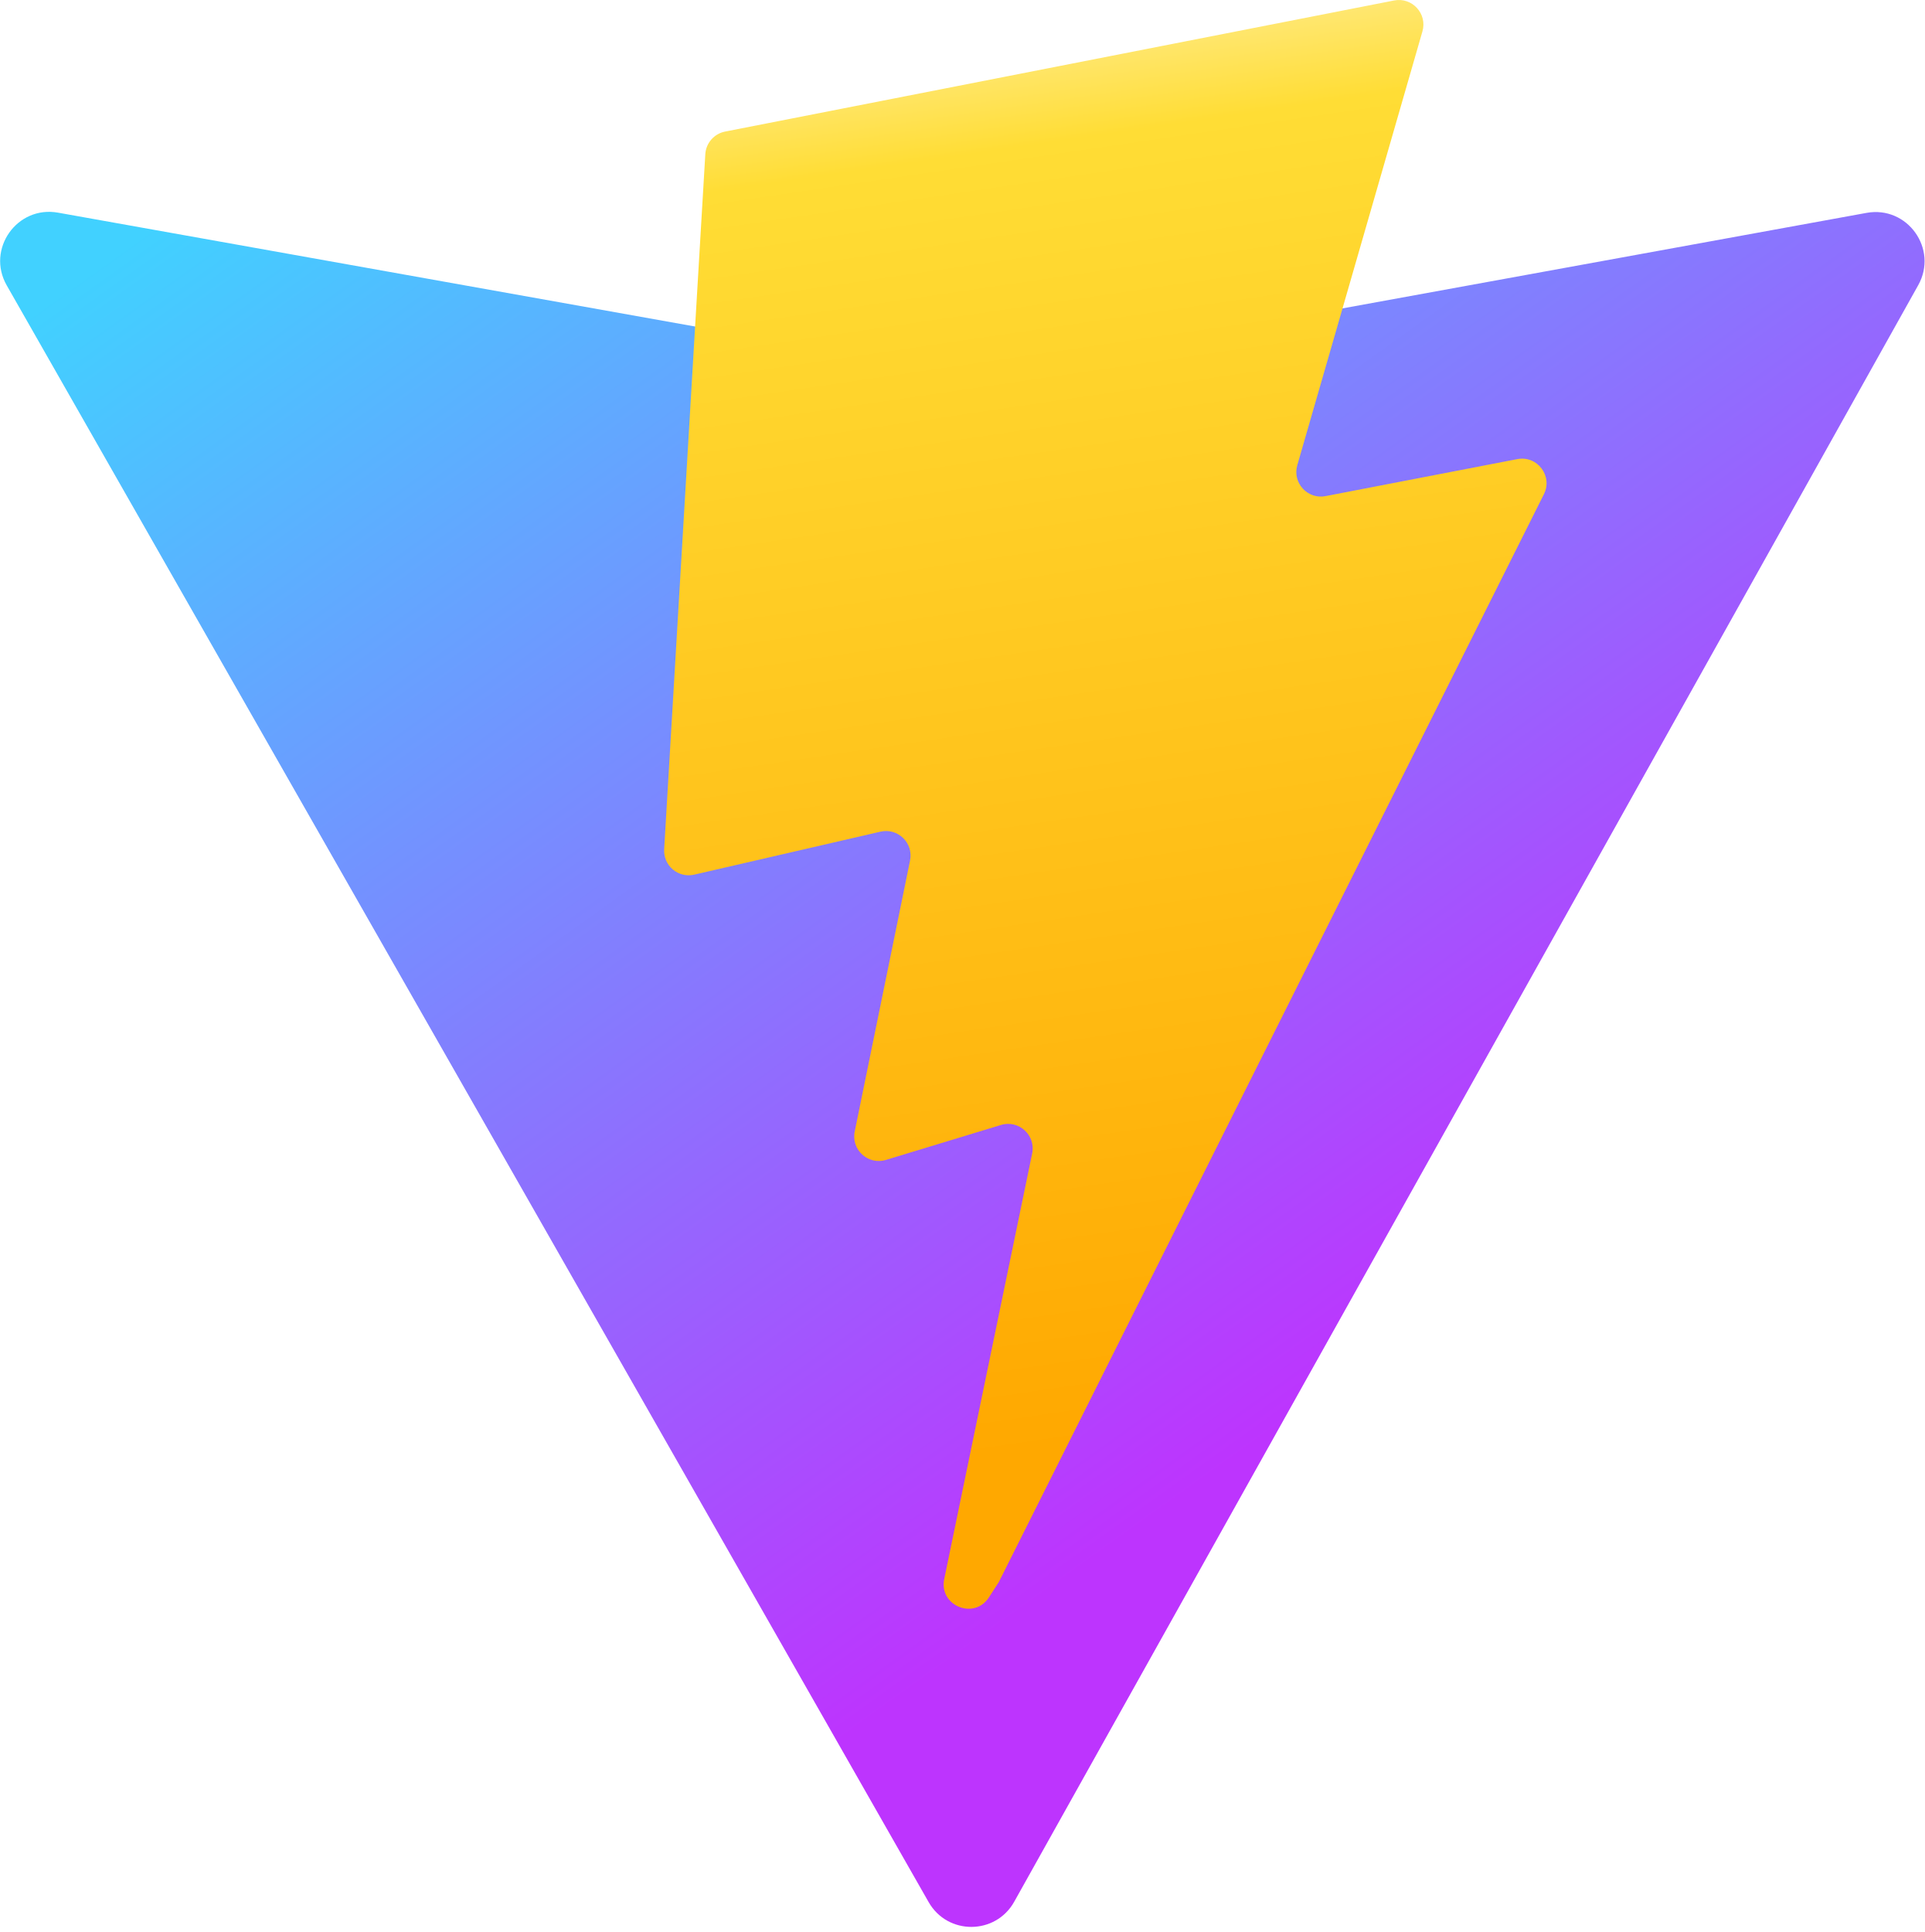
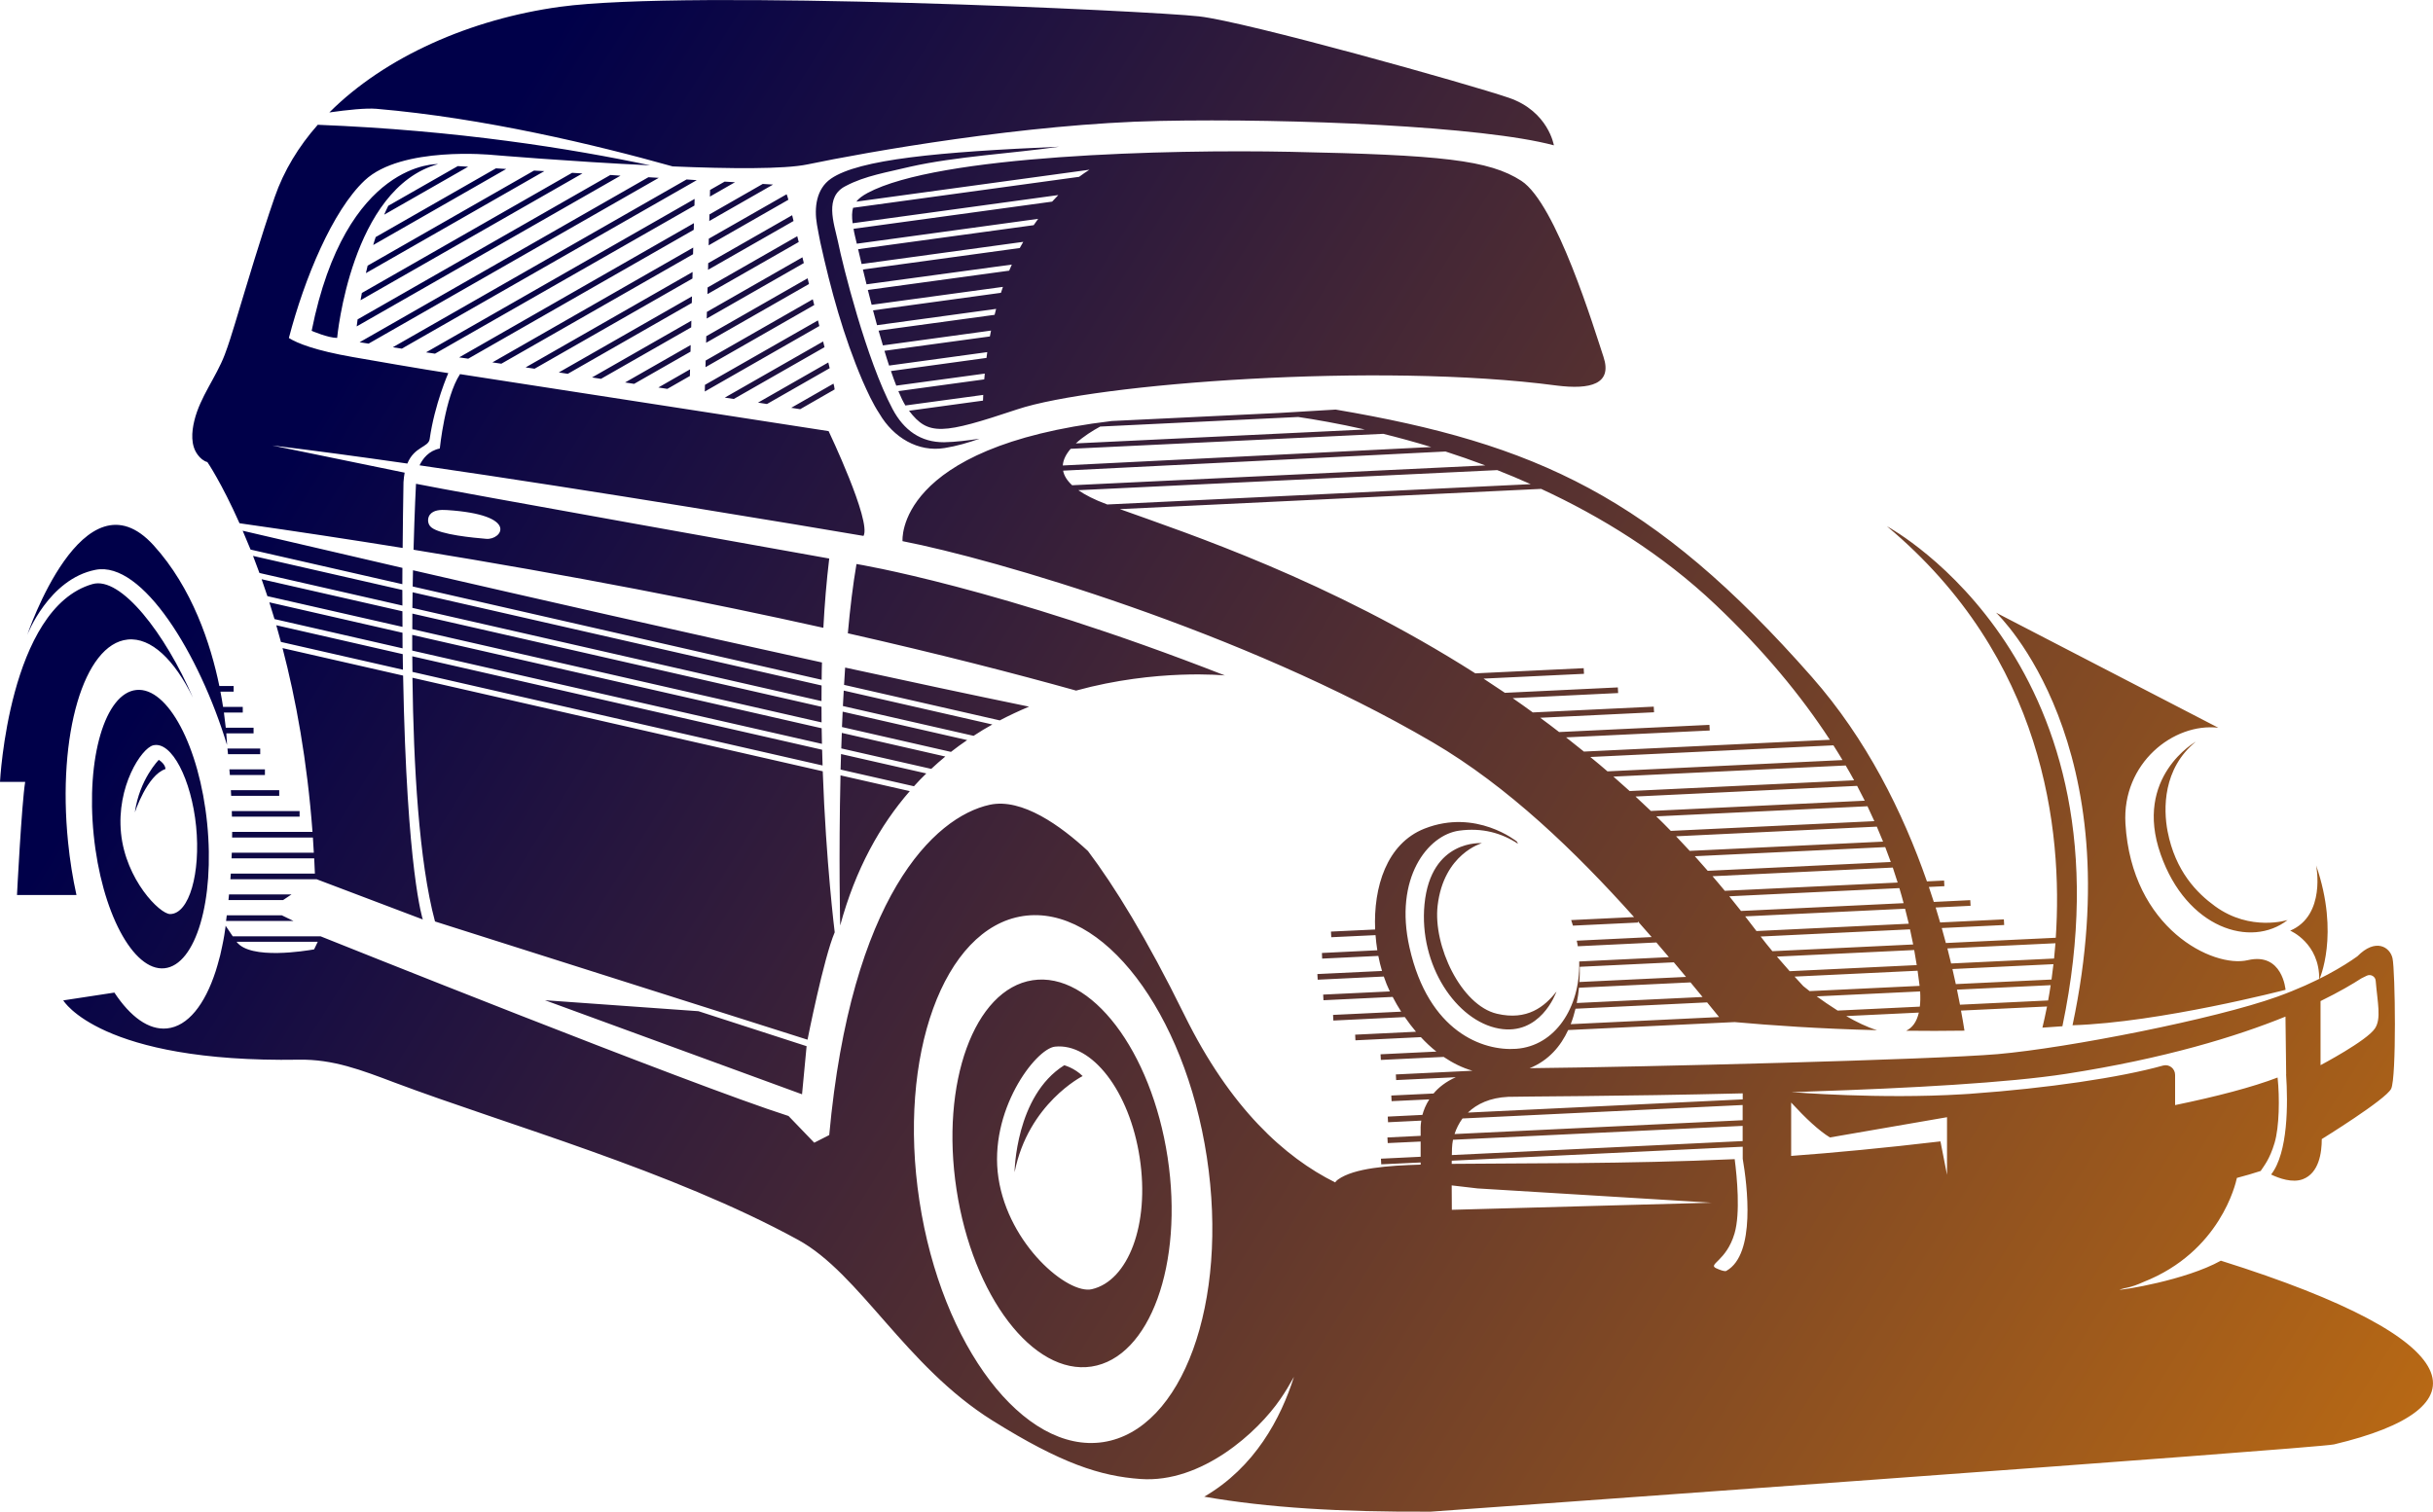
- <svg xmlns="http://www.w3.org/2000/svg" aria-hidden="true" role="img" class="iconify iconify--logos" width="31.88" height="32" preserveAspectRatio="xMidYMid meet" viewBox="0 0 256 257">
-   <defs>
-     <linearGradient id="IconifyId1813088fe1fbc01fb466" x1="-.828%" x2="57.636%" y1="7.652%" y2="78.411%">
-       <stop offset="0%" stop-color="#41D1FF" />
-       <stop offset="100%" stop-color="#BD34FE" />
+ <svg xmlns="http://www.w3.org/2000/svg" version="1.1" id="Layer_1" x="0px" y="0px" viewBox="0 0 315 195.77" style="enable-background:new 0 0 315 195.77;" xml:space="preserve">
+   <style type="text/css">.st0{fill:url(#SVGID_1_);}</style>
+   <g id="color_index_g">
+     <linearGradient id="SVGID_1_" gradientUnits="userSpaceOnUse" x1="435.618" y1="-729.335" x2="-176.163" y2="-348.366" gradientTransform="matrix(1 0 0 -1 0 -450.11)">
+       <stop offset="0.052" style="stop-color:#FF9100" />
+       <stop offset="0.63" style="stop-color:#000049" />
    </linearGradient>
-     <linearGradient id="IconifyId1813088fe1fbc01fb467" x1="43.376%" x2="50.316%" y1="2.242%" y2="89.03%">
-       <stop offset="0%" stop-color="#FFEA83" />
-       <stop offset="8.333%" stop-color="#FFDD35" />
-       <stop offset="100%" stop-color="#FFA800" />
-     </linearGradient>
-   </defs>
-   <path fill="url(#IconifyId1813088fe1fbc01fb466)" d="M255.153 37.938L134.897 252.976c-2.483 4.44-8.862 4.466-11.382.048L.875 37.958c-2.746-4.814 1.371-10.646 6.827-9.67l120.385 21.517a6.537 6.537 0 0 0 2.322-.004l117.867-21.483c5.438-.991 9.574 4.796 6.877 9.62Z" />
-   <path fill="url(#IconifyId1813088fe1fbc01fb467)" d="M185.432.063L96.44 17.501a3.268 3.268 0 0 0-2.634 3.014l-5.474 92.456a3.268 3.268 0 0 0 3.997 3.378l24.777-5.718c2.318-.535 4.413 1.507 3.936 3.838l-7.361 36.047c-.495 2.426 1.782 4.5 4.151 3.78l15.304-4.649c2.372-.72 4.652 1.36 4.15 3.788l-11.698 56.621c-.732 3.542 3.979 5.473 5.943 2.437l1.313-2.028l72.516-144.72c1.215-2.423-.88-5.186-3.54-4.672l-25.505 4.922c-2.396.462-4.435-1.77-3.759-4.114l16.646-57.705c.677-2.35-1.37-4.583-3.769-4.113Z" />
+     <path class="st0" d="M108.82,100.41l8.97,2.04c-3.84,4.41-7.03,10.09-9.01,17.4  C108.78,119.85,108.57,111.07,108.82,100.41z M9.9,115.9  c-0.48-2.17-0.85-4.47-1.09-6.87c-1.4-13.9,2.05-25.63,7.72-26.21  c3.02-0.31,6.06,2.62,8.45,7.53c-3.58-8.28-9.33-15.77-13.01-14.71  C1.13,78.74-0,101.25-0,101.25h3.26c-0.46,2.84-1.06,14.65-1.06,14.65  H9.9z M26.82,106.62c-1-9.95-5.11-17.68-9.16-17.27  c-4.06,0.41-6.53,8.81-5.53,18.76s5.1,17.69,9.16,17.28  C25.35,124.97,27.82,116.57,26.82,106.62z M22.03,118.37  c-1.34,0.01-5.75-4.44-6.36-10.47c-0.61-6.04,2.64-11,4.16-11.38  c2.4-0.59,4.95,4.44,5.56,10.48  C25.99,113.03,24.51,118.35,22.03,118.37z M21.42,99.59  c-2.38,0.79-3.96,5.61-3.96,5.61c0.6-4.29,3.1-6.8,3.1-6.8  C21.47,99,21.42,99.59,21.42,99.59z M3.52,82.24  c0,0,7.26-21.65,16.37-11.62c5.01,5.52,7.39,12.79,8.51,18.22h1.85  v0.73h-1.71c0.13,0.69,0.25,1.35,0.34,1.97h2.55v0.73h-2.44  c0.1,0.74,0.18,1.4,0.24,1.97h3.6v0.73h-3.53  c0.08,0.95,0.09,1.5,0.09,1.5c-3.56-11.72-10.95-23.87-17.02-22.68  S3.52,82.24,3.52,82.24z M29.58,116.56h7.07l1.09-0.73h-8.09  C29.63,116.07,29.61,116.32,29.58,116.56z M29.52,97.67h4.17V96.94h-4.24  C29.47,97.18,29.49,97.42,29.52,97.67z M34.3,99.63h-4.6  c0.02,0.24,0.04,0.49,0.06,0.73h4.54V99.63z M36.15,103.06v-0.73  h-6.26c0.01,0.25,0.03,0.49,0.04,0.73H36.15z M38.79,105.76v-0.73h-8.78  c0.01,0.24,0.02,0.49,0.02,0.73H38.79z M108.83,99.66l9.5,2.16  c0.52-0.58,1.05-1.13,1.6-1.66l-11.04-2.51  C108.87,98.33,108.86,99,108.83,99.66z M108.99,94.91l13.4,3.06  c-0.61,0.5-1.22,1.04-1.82,1.6l-11.65-2.65  C108.94,96.25,108.97,95.58,108.99,94.91z M109.1,92.16l16.12,3.68  c-0.71,0.48-1.41,0.99-2.1,1.53l-14.11-3.22  C109.05,93.49,109.08,92.83,109.1,92.16z M109.24,89.43l19.24,4.39  c-0.82,0.45-1.63,0.94-2.43,1.47l-16.92-3.86  C109.17,90.76,109.21,90.1,109.24,89.43z M133.23,91.51  c-1.26,0.53-2.53,1.12-3.79,1.78l-20.16-4.6  c0.04-0.75,0.09-1.5,0.14-2.24C117.74,88.26,125.83,89.99,133.23,91.51z   M158.59,87.47c0,0-8.86-0.9-19.27,1.96  c-7.85-2.19-17.67-4.73-29.55-7.42c0.29-3.24,0.66-6.29,1.12-8.97  C110.89,73.04,129.37,76.03,158.59,87.47z M53.47,73.85  c15.45,3.56,34.65,7.93,52.95,11.94c-0.02,0.75-0.04,1.49-0.04,2.24  L53.43,75.95C53.45,75.23,53.46,74.53,53.47,73.85z M53.42,76.7  l52.95,12.07c-0.01,0.67-0.01,1.35-0.01,2.02L53.39,78.72  C53.4,78.03,53.42,77.36,53.42,76.7z M53.39,79.46l52.97,12.07  c0,0.68,0.01,1.35,0.01,2.02L53.38,81.47  C53.38,80.79,53.38,80.12,53.39,79.46z M53.37,82.22l53.01,12.09  c0.01,0.68,0.02,1.35,0.04,2.02L53.37,84.25V82.22z M53.38,84.99  l53.06,12.1c0.01,0.69,0.04,1.37,0.06,2.04L53.4,87.01  C53.39,86.33,53.38,85.66,53.38,84.99z M56.32,119.33  c-2.09-7.79-2.78-20.28-2.92-31.56l53.12,12.11  c0.42,11.8,1.55,20.85,1.55,20.85c-1.43,3.34-3.52,13.91-3.52,13.91  L56.32,119.33z M107.36,72.33c0,0-49.28-8.8-53.5-9.68  c0,0-0.18,3.35-0.32,8.54c20.75,3.37,38.39,6.84,53.06,10.11  C106.76,78.27,107.01,75.25,107.36,72.33z M62.95,69.78  c-1.6-0.14-5.92-0.52-7.1-1.48c-0.53-0.42-0.53-1.21-0.2-1.64  c0.48-0.63,1.4-0.66,2.19-0.61C67.38,66.66,64.95,69.96,62.95,69.78z   M52.09,75.65l-19.65-4.48c-0.35-0.86-0.69-1.67-1.02-2.44  c5.24,1.23,12.38,2.89,20.68,4.81  C52.09,74.25,52.09,74.95,52.09,75.65z M33.59,74.2  c-0.28-0.77-0.56-1.51-0.83-2.21l19.33,4.41c0,0.68,0,1.36,0.01,2.02  L33.59,74.2z M52.1,79.16c0,0.69,0,1.36,0.01,2.02l-17.49-3.98  c-0.25-0.75-0.5-1.48-0.75-2.19L52.1,79.16z M52.11,81.94  c0.01,0.69,0.01,1.36,0.01,2.02l-16.58-3.79  c-0.23-0.75-0.45-1.47-0.67-2.17L52.11,81.94z M52.17,86.73l-15.8-3.6  c-0.2-0.74-0.39-1.45-0.6-2.16l16.37,3.74  C52.15,85.4,52.16,86.07,52.17,86.73z M40.99,113.86H29.83  c0.02-0.24,0.03-0.48,0.05-0.73h10.89  c-0.03-0.66-0.06-1.32-0.09-1.97H29.98  C29.99,110.92,30,110.68,30.01,110.43h10.62  c-0.04-0.66-0.08-1.32-0.12-1.97H30.05c0-0.24,0.01-0.48,0.01-0.73  h10.4c-0.69-9.23-2.15-17.18-3.88-23.8l15.61,3.56  c0.47,25.46,2.55,31.58,2.55,31.58L40.99,113.86z M137.79,137.95  c0,0,1.32,0.35,2.38,1.4c0,0-7.05,3.55-8.81,12.45  C131.35,151.81,131.46,141.91,137.79,137.95z M141.32,176.97  c-7.55,1.15-15.38-9.11-17.48-22.93  c-2.11-13.81,2.3-25.94,9.85-27.1c7.55-1.15,15.37,9.11,17.48,22.93  C153.27,163.69,148.87,175.81,141.32,176.97z M147.56,149.94  c-1.32-8.68-6.21-14.9-10.97-14.4c-2.52,0.27-8.64,8.34-7.32,17.02  c1.32,8.67,9.02,15.12,12.1,14.39  C146.05,165.86,148.88,158.61,147.56,149.94z M103.84,141.71l0.59-6.23  l-14-4.53l-19.87-1.42L103.84,141.71z M193.81,131.28  c-4.65-1.09-8.29-8.82-7.68-14.01c0.79-6.73,5.74-8.08,5.74-8.08  s-6.62-0.56-7.44,7.91c-0.76,7.92,4.16,15.12,9.64,16.1  c5.31,0.96,7.34-4.49,7.45-4.8  C199.99,130.36,197.73,132.2,193.81,131.28z M280.64,107.67  c1.01,5.19,3.82,8,6.15,9.69c4.58,3.33,9.39,1.78,9.39,1.78  c-4.75,3.7-13.08,1.07-16.44-8.5c-3.54-10.06,4.56-14.6,4.56-14.6  C280.01,99.53,280.08,104.77,280.64,107.67z M299.87,112.07  c3.1,8.98,0.4,14.8,0.4,14.8c0.07-4.75-3.76-6.35-3.76-6.35  C301.19,118.54,299.87,112.07,299.87,112.07z M258.43,79.34l28.77,14.9  c-5.81-0.66-12.47,4.61-12.02,12.41c0.8,13.6,11.36,18.75,15.85,17.69  c4.49-1.05,4.88,3.84,4.88,3.84s-16.28,4.24-27.58,4.59  C276.07,96.4,258.88,79.77,258.43,79.34z M55.16,45.63l34.77-19.87  l-0.02,0.86L56.32,45.8L55.16,45.63z M93.82,23.52l-1.89,1.08  l-0.02,0.86l3.25-1.86L93.82,23.52z M88.89,23.24L50.86,44.97l1.16,0.18  l37.96-21.69l0.23-0.13L88.89,23.24z M83.95,22.95L46.56,44.32  l1.16,0.18l37.57-21.47L83.95,22.95z M79.02,22.66L46.3,41.36  c-0.04,0.32-0.08,0.63-0.12,0.91l34.16-19.52L79.02,22.66z   M59.27,21.51l-9,5.14c-0.18,0.37-0.37,0.76-0.53,1.15l10.87-6.21  L59.27,21.51z M64.21,21.8l-15.57,8.9  c-0.12,0.34-0.22,0.69-0.32,1.03l17.22-9.85L64.21,21.8z   M69.14,22.09L47.6,34.4c-0.08,0.33-0.15,0.65-0.23,0.97  l23.11-13.21L69.14,22.09z M74.07,22.38L46.85,37.94  c-0.06,0.32-0.12,0.63-0.17,0.94l28.73-16.42L74.07,22.38z M106.75,44.96  l-0.18-0.74l-12.73,7.27L95,51.67L106.75,44.96z M107.42,47.68l-0.18-0.74  l-9.1,5.2l1.16,0.18L107.42,47.68z M108.06,50.43  c-0.01-0.13-0.03-0.26-0.06-0.39l-0.09-0.36l-5.47,3.13l1.16,0.18  L108.06,50.43z M77.81,49.06l11.68-6.67l0.02-0.86l-12.86,7.35  L77.81,49.06z M103.89,33.32l-12.37,7.07L91.5,41.25l12.57-7.18  L103.89,33.32z M73.51,48.41l16.06-9.18l0.02-0.85l-17.24,9.85  L73.51,48.41z M103.22,30.59l-11.61,6.64l-0.02,0.86l11.82-6.75  L103.22,30.59z M69.21,47.75l20.44-11.68l0.02-0.85L68.05,47.58  L69.21,47.75z M102.56,27.87l-10.87,6.21l-0.02,0.86l11.07-6.32  L102.56,27.87z M64.91,47.1l24.82-14.18L89.75,32.06l-26,14.87L64.91,47.1z   M102,25.62c-0.04-0.16-0.09-0.31-0.16-0.46l-10.07,5.75L91.75,31.77  l10.32-5.9L102,25.62z M60.62,46.45l29.2-16.69l0.02-0.86L59.45,46.28  L60.62,46.45z M98.75,23.82l-6.9,3.95l-0.02,0.85l8.26-4.72L98.75,23.82z   M82.1,49.71l7.3-4.17l0.02-0.86l-8.49,4.85L82.1,49.71z   M104.56,36.04l-13.12,7.5l-0.02,0.85l13.32-7.61L104.56,36.04z   M86.4,50.36l2.92-1.67l0.02-0.86l-4.1,2.35L86.4,50.36z   M105.23,38.76l-13.87,7.93l-0.02,0.86l14.08-8.05L105.23,38.76z   M105.9,41.49l-14.63,8.35l-0.02,0.86l14.83-8.48L105.9,41.49z   M207.6,46.2C206.41,42.63,201.5,26.38,196.97,23.42  c-4.16-2.7-10.36-3.36-29.9-3.76c-15.79-0.32-45.58,0.41-54.75,5.33  c-0.66,0.36-1.14,0.71-1.45,1.12l30.18-4.13  c-0.4,0.25-0.85,0.56-1.34,0.92l-29.26,4.01  c-0.16,0.53-0.17,1.18-0.06,2l26.63-3.65  c-0.26,0.27-0.53,0.55-0.8,0.85l-25.71,3.52  c0.04,0.26,0.09,0.54,0.16,0.83c0,0,0.09,0.4,0.26,1.1l23.48-3.22  c-0.19,0.26-0.39,0.53-0.58,0.82l-22.73,3.11  c0.12,0.55,0.28,1.19,0.45,1.92l20.93-2.87  c-0.15,0.26-0.3,0.53-0.45,0.8l-20.31,2.78  c0.15,0.61,0.3,1.24,0.47,1.92L131,34.26  c-0.12,0.26-0.23,0.52-0.34,0.79l-18.3,2.5  c0.15,0.62,0.32,1.26,0.49,1.92l17-2.32  c-0.09,0.26-0.18,0.51-0.26,0.77l-16.56,2.27  c0.17,0.64,0.34,1.27,0.52,1.92l15.42-2.11  c-0.07,0.26-0.14,0.51-0.2,0.77l-15.02,2.05  c0.18,0.64,0.37,1.28,0.56,1.91l14-1.92c-0.06,0.25-0.1,0.5-0.15,0.76  l-13.65,1.86c0.2,0.66,0.39,1.29,0.6,1.91l12.71-1.74  c-0.04,0.25-0.07,0.5-0.1,0.75l-12.37,1.7  c0.23,0.67,0.46,1.31,0.69,1.89l11.46-1.56c-0.02,0.25-0.04,0.5-0.07,0.75  l-11.12,1.52c0.31,0.75,0.62,1.38,0.91,1.86l10.08-1.37  c-0.01,0.24-0.02,0.49-0.03,0.74l-9.58,1.31  c2.5,3.27,4.31,3.06,14.02-0.18c10.04-3.35,46.86-6.14,69.85-3.08  C205.89,50.47,208.79,49.76,207.6,46.2z M195.37,12.67  c-5.1-1.75-33.97-9.85-40.13-10.55c-6.16-0.71-66-3.52-82.73-1.24  C60.94,2.47,49.88,7.33,42.64,14.56c2.4-0.34,4.74-0.58,6.09-0.47  c13.91,1.19,28.37,4.66,38.36,7.46c7.41,0.31,14.46,0.37,17.46-0.26  c7.56-1.58,28.34-5.28,45.59-5.63c17.25-0.35,41.89,0.7,51.04,3.16  C201.18,18.83,200.48,14.43,195.37,12.67z M40.35,42.84  c0,0,2.11,0.92,3.3,0.92c0,0,1.78-19.4,13.07-22.51  C56.72,21.25,44.77,20.72,40.35,42.84z M99.69,25.43  c0.07,0.03,0.12,0.04,0.15,0.05C99.81,25.48,99.76,25.45,99.69,25.43z   M26.85,59.84c0.01,0.01,1.83,2.68,4.16,7.92  c7.37,1.05,14.41,2.12,21.12,3.2c0.02-2.7,0.06-5.53,0.11-8.52  c0.03-0.45,0.08-0.86,0.15-1.23c-9.48-1.94-16.5-3.38-17.14-3.52  c5.23,0.63,11.21,1.44,17.49,2.34c0.91-2.22,2.73-2.08,2.89-3.17  c0.64-4.53,2.41-8.54,2.41-8.54s-3.3-0.49-12.35-2.08  c-4.87-0.85-7.19-1.78-8.29-2.47c2.02-7.73,5.66-16.5,9.82-20.41  c4.76-4.47,16.5-3.3,16.5-3.3s10.12,0.86,20.46,1.35  c-10.22-2.17-25-4.54-43.04-5.25C38.66,18.97,36.75,22.11,35.57,25.51  c-1.87,5.4-3.47,10.88-5.13,16.34c-0.42,1.37-0.84,2.76-1.35,4.1  c-1.13,2.95-3.17,5.42-3.93,8.53c-0.35,1.44-0.5,3.2,0.46,4.44  C25.91,59.32,26.36,59.71,26.85,59.84z M56.94,58.08  c-1.43,0.29-2.21,1.32-2.62,2.18c23.1,3.35,49.6,7.8,57.48,9.14  c1.05-1.89-4.52-13.57-4.52-13.57l-47.72-7.38  C57.61,51.42,56.94,58.08,56.94,58.08z M302.18,187.05  c-2.15,0.51-116.95,8.71-116.95,8.71c-11.66,0.06-21.05-0.5-29.32-1.94  c6.56-3.81,9.91-10.13,11.62-15.52c-0.55,0.99-1.13,1.97-1.77,2.89  c-2.89,4.23-10.16,10.91-18.1,10.34  c-5.17-0.37-10.23-1.98-19.18-7.58  c-11.27-7.05-17.15-19.02-25.17-23.4  c-16.29-8.92-37.81-14.94-52.2-20.35c-4.29-1.62-8-3.05-12.4-2.97  c-25.78,0.42-30.52-7.68-30.52-7.68l6.62-1.01  c2.07,3.13,4.44,4.88,6.81,4.64c2.7-0.27,4.9-3.07,6.31-7.43  c0.08-0.26,0.16-0.53,0.24-0.8c0.26-0.86,0.45-1.67,0.59-2.39  c0.24-1.11,0.37-1.99,0.42-2.41c0.01-0.06,0.01-0.11,0.02-0.15  s0.01-0.09,0.01-0.12l0.92,1.37h11.37c0,0,48.08,19.29,60.59,23.27  l3.33,3.46l1.94-0.99c2.82-30.8,13.55-41.18,20.77-42.77  c4.19-0.92,9.23,2.75,12.73,5.99c3.42,4.54,7.58,11.26,12.48,21.22  c5.95,12.1,13.02,18.46,19.52,21.69c0.11-0.15,0.23-0.27,0.37-0.37  c2.09-1.49,6.48-1.81,10.7-1.93v-0.28l-5.1,0.24l-0.04-0.73  l5.14-0.25v-1.97l-4.26,0.2l-0.04-0.73l4.3-0.21v-0.81  c0,0-0.03-0.46,0.08-1.16l-4.3,0.21l-0.04-0.73l4.49-0.22  c0.16-0.61,0.44-1.31,0.89-2.01l-4.88,0.23l-0.04-0.73l5.47-0.26  c0.66-0.79,1.59-1.53,2.88-2.11l-7.72,0.37l-0.04-0.73l9.92-0.48  c-1.33-0.38-2.57-1.01-3.73-1.79l-8.13,0.39l-0.04-0.73l7.23-0.35  c-0.71-0.56-1.38-1.19-2.01-1.87l-8.47,0.41l-0.04-0.73l7.88-0.38  c-0.51-0.61-1-1.24-1.45-1.9l-9.25,0.45l-0.04-0.73l8.82-0.42  c-0.4-0.62-0.76-1.26-1.1-1.91l-8.96,0.43l-0.04-0.73l8.63-0.41  c-0.29-0.6-0.55-1.25-0.78-1.93l-8.56,0.41l-0.04-0.73l8.37-0.4  c-0.19-0.63-0.35-1.28-0.48-1.95l-7.27,0.35l-0.03-0.73l7.17-0.35  c-0.1-0.64-0.18-1.3-0.23-1.96l-5.73,0.27l-0.04-0.73l5.72-0.27  c-0.24-5.48,1.49-11.12,6.38-13.06c6.69-2.64,11.97,1.67,11.97,1.67  l0.15,0.29c-2.12-1.4-4.66-2.11-7.63-1.7  c-4.07,0.56-8.45,6.16-6.42,15.14c2.46,10.91,9.49,13.43,13.82,13.11  c5.04-0.37,8.27-5.36,8.15-11.16c0-0.05,0-0.1,0-0.15l11.61-0.56  c-0.53-0.63-1.08-1.26-1.62-1.9l-10.17,0.49  c-0.04-0.24-0.08-0.48-0.14-0.72l9.7-0.47  c-0.59-0.68-1.19-1.36-1.79-2.04l0.01,0.16l-8.41,0.4  c-0.07-0.24-0.15-0.48-0.23-0.72l8.14-0.39  c-7.57-8.45-16.32-16.92-26.07-22.63  c-24.64-14.43-56.85-23.76-68.64-26.05c0,0-1.06-12.22,27.1-15.56  l21.79-1.05l7.19-0.43c25.87,4.4,41.07,11.23,61.66,34.64  c7.06,8.02,11.76,17.48,14.89,26.46l2.22-0.11l0.04,0.73l-2.01,0.1  c0.22,0.65,0.43,1.3,0.64,1.94l4.72-0.23l0.04,0.73l-4.52,0.22  c0.2,0.65,0.4,1.3,0.58,1.94l8.25-0.4l0.04,0.73l-8.08,0.39  c0.19,0.65,0.36,1.3,0.53,1.94l14.23-0.68  c0.93-13.96-1.48-36.26-21.86-53.29c0.86,0.47,32.49,17.98,22.72,64.75  c-0.87,0.07-1.73,0.12-2.59,0.18c0.17-0.7,0.38-1.63,0.6-2.74  l-11.14,0.53c0.17,0.89,0.32,1.76,0.45,2.6  c-2.59,0.04-5.12,0.04-7.55,0.01c0.78-0.37,1.36-1.12,1.64-2.35  l-9.4,0.45c1.3,0.75,2.68,1.43,3.99,1.83  c-7.38-0.18-13.78-0.63-18.44-1.05l-21.55,1.03  c-0.95,2.06-2.5,3.93-4.98,4.94c14.77-0.15,52.16-1.1,60.58-1.82  c9.15-0.8,28.21-4.56,36.19-7.43c5.31-1.91,8.7-4.03,10.39-5.24  c2.35-2.39,4.22-1.22,4.55,0.26c0.35,1.59,0.53,15.49-0.18,16.9  c-0.7,1.4-8.98,6.51-8.98,6.51c0,1.75-0.35,4.4-2.46,5.2  c-1.34,0.5-3.05-0.1-4.1-0.61c2.21-2.83,2.19-9.17,1.94-12.98  c0.01,0,0.01-0.01,0.01-0.01l-0.09-7.46  c-6.33,2.57-15.57,5.42-28.39,7.41c-7.49,1.16-20.22,1.86-32.93,2.28  c-0.94,0.05-1.81,0.08-2.59,0.08c-0.03,0-0.07,0-0.1,0  c0.32,0.03,11.44,0.94,22.18,0.29c0.33-0.02,0.65-0.04,0.98-0.06  c0.08-0.01,0.15-0.01,0.23-0.02c9.69-0.69,19.2-2.08,24.77-3.64  c0.79-0.22,1.56,0.39,1.56,1.21v3.91  c5.37-1.11,10.01-2.32,13.27-3.57c0.28,2.62,0.22,6.42-0.39,8.46  c-0.64,2.15-1.37,2.97-1.8,3.64c-0.94,0.31-1.98,0.61-3.08,0.9  c-0.16,0.77-2.18,9.56-12.08,13.47c-0.78,0.36-1.56,0.64-2.29,0.78  c-0.04,0.01-0.07,0.01-0.12,0.02c-0.24,0.07-0.48,0.14-0.72,0.2  c0.23,0.1,8.57-1.21,13.13-3.75c0.01,0.01,0.03,0.01,0.04,0.01  C320.4,173.59,321.78,182.41,302.18,187.05z M300.44,137.94  c0,0,5.99-3.16,7.04-4.75c0.85-1.26,0.34-3.33,0.1-6.18  c-0.04-0.56-0.64-0.9-1.15-0.66l-0.69,0.34  c-1.13,0.73-2.87,1.76-5.3,2.95v8.3H300.44z M265.5,127.58l-12.13,0.58  c0.14,0.66,0.27,1.31,0.39,1.95l11.41-0.55  C265.28,128.95,265.4,128.29,265.5,127.58z M265.86,124.86l-13.08,0.63  c0.15,0.66,0.3,1.31,0.44,1.95l12.39-0.59  C265.7,126.22,265.78,125.55,265.86,124.86z M252.13,122.82  c0.17,0.66,0.33,1.3,0.48,1.95l13.33-0.64  c0.07-0.64,0.13-1.3,0.18-1.98L252.13,122.82z M248.6,128.39  l-13.39,0.64c0.75,0.55,1.68,1.19,2.71,1.84l10.64-0.51  C248.63,129.8,248.64,129.14,248.6,128.39z M248.27,125.71l-15.93,0.76  c0.37,0.41,0.74,0.82,1.13,1.23c0.04,0.03,0.34,0.28,0.82,0.65  l14.24-0.68C248.45,127.02,248.37,126.37,248.27,125.71z M247.83,123.03  l-17.77,0.85c0.53,0.62,1.08,1.25,1.65,1.89l16.45-0.79  C248.06,124.34,247.95,123.68,247.83,123.03z M247.29,120.35l-19.34,0.93  c0.47,0.62,0.98,1.25,1.52,1.9l18.23-0.87  C247.57,121.66,247.44,121.01,247.29,120.35z M246.65,117.68l-20.7,0.99  c0.48,0.63,0.97,1.25,1.45,1.89l0.01,0.01l19.72-0.95  C246.98,118.98,246.82,118.33,246.65,117.68z M245.91,115.01l-22.02,1.06  c0.51,0.63,1.02,1.26,1.52,1.9l21.05-1.01  C246.29,116.31,246.11,115.67,245.91,115.01z M245.06,112.35l-23.34,1.12  c0.54,0.62,1.06,1.26,1.59,1.89l22.38-1.07  C245.49,113.65,245.28,113,245.06,112.35z M244.08,109.7l-24.65,1.18  c0.56,0.62,1.11,1.26,1.67,1.89l23.7-1.14  C244.57,110.99,244.33,110.35,244.08,109.7z M242.99,107.05L217,108.3  c0.59,0.62,1.18,1.25,1.77,1.89l25.03-1.2  C243.54,108.34,243.27,107.7,242.99,107.05z M139.29,57.42l37.42-1.8  c-3.5-0.79-6.47-1.3-8.63-1.62l-25.64,1.24  C141.48,55.76,140.27,56.51,139.29,57.42z M137.6,60.28l47.7-2.39  c-2.18-0.66-4.26-1.23-6.21-1.71l-40.47,1.94  C138.04,58.79,137.65,59.52,137.6,60.28z M138.81,62.84l53.49-2.57  c-1.75-0.66-3.47-1.26-5.15-1.8l-49.51,2.48  C137.76,61.58,138.12,62.2,138.81,62.84z M143.35,65.33l54.83-2.63  c-1.45-0.65-2.9-1.26-4.33-1.82l-54.24,2.6  c0.88,0.61,2.07,1.23,3.67,1.82  C143.3,65.3,143.32,65.32,143.35,65.33z M205.07,97.33l31.84-1.53  c-3.72-5.7-8.53-11.55-14.79-17.48  c-6.94-6.58-14.87-11.44-22.59-15.01l-54.54,2.62  c8.91,3.2,27.1,9.21,46.02,21.27l14.03-0.67l0.04,0.73l-13.01,0.62  c0.92,0.6,1.84,1.21,2.77,1.84l14.62-0.7l0.04,0.73l-13.65,0.66  c0.87,0.6,1.74,1.22,2.6,1.85l15.66-0.75l0.04,0.73l-14.74,0.71  c0.82,0.6,1.64,1.22,2.45,1.85l19.46-0.93l0.04,0.73l-18.6,0.89  C203.51,96.08,204.29,96.7,205.07,97.33z M208.12,99.89l30.43-1.46  c-0.38-0.64-0.77-1.27-1.18-1.91l-31.47,1.51  C206.64,98.63,207.38,99.25,208.12,99.89z M240.05,101.05  c-0.35-0.64-0.71-1.28-1.09-1.92l-30.07,1.44  c0.7,0.62,1.4,1.23,2.1,1.87L240.05,101.05z M241.43,103.69  c-0.32-0.64-0.65-1.28-0.99-1.92l-28.69,1.38  c0.66,0.62,1.33,1.24,1.99,1.87L241.43,103.69z M216.32,107.6  l26.35-1.26c-0.29-0.64-0.58-1.28-0.89-1.93l-27.34,1.31  C215.07,106.33,215.7,106.96,216.32,107.6z M204.49,127.17l13.8-0.66  c-0.52-0.63-1.05-1.25-1.58-1.89l-12.18,0.58  C204.54,125.72,204.54,126.4,204.49,127.17z M204.14,129.89l16.29-0.78  c-0.51-0.63-1.03-1.25-1.56-1.89l-14.44,0.69  C204.37,128.53,204.28,129.2,204.14,129.89z M203.36,132.63l19.21-0.92  c-0.51-0.62-1.02-1.25-1.55-1.9l-17.04,0.82  C203.82,131.29,203.62,131.97,203.36,132.63z M41.14,121.96H30.63  c1.76,2.39,9.06,1.15,9.95,1l0.09-0.02L41.14,121.96z M156.25,149.85  c-2.87-18.81-13.53-32.78-23.81-31.22  c-10.27,1.57-16.27,18.09-13.4,36.9s13.52,32.78,23.8,31.22  C153.11,185.17,159.11,168.66,156.25,149.85z M190.05,144.08l35.58-1.71v-0.78  c-15.73,0.39-29.43,0.4-30.37,0.45  C192.92,142.15,191.22,142.95,190.05,144.08z M188.32,146.86l37.3-1.79  v-1.97l-36.27,1.74C188.89,145.47,188.55,146.15,188.32,146.86z   M187.97,149.58l37.65-1.81v-1.97l-37.5,1.8  c-0.07,0.37-0.12,0.74-0.13,1.1  C187.99,148.96,187.98,149.26,187.97,149.58z M221.59,155.75l-30.29-1.85  l-3.35-0.39l0.02,3.16L221.59,155.75z M225.63,150.06v-1.56l-37.67,1.81  c0,0.13,0,0.27-0.01,0.41c8.9-0.1,22.54,0.03,36.64-0.61  c0.3,2.31,0.75,6.99-0.02,9.62c-1.05,3.59-3.52,3.98-2.37,4.51  c1.15,0.53,1.32,0.33,1.32,0.33  C227.35,162.42,226.21,153.45,225.63,150.06z M252.07,144.68l-15.15,2.62  c-1.44-0.89-3.12-2.46-5.02-4.52v6.91  c5.36-0.39,12.13-1.03,19.33-1.88l0.85,4.33v-7.46H252.07z   M107.58,23.14c-1.89,1.31-2.19,3.74-1.81,5.94  c0.14,0.78,0.28,1.55,0.44,2.32c1.35,6.11,2.99,12.13,5.47,17.93  c0.64,1.44,1.29,2.89,2.19,4.26c1.81,3.08,5,4.99,8.43,4.43  c1.56-0.25,3.06-0.69,4.53-1.21c-1.54,0.23-3.07,0.43-4.59,0.46  c-3.03,0.02-5.22-1.55-6.68-4.3c-3.39-6.38-6.46-18.64-7.06-21.64  c-0.55-2.5-1.8-5.86,1.01-7.25c2.51-1.33,5.39-1.77,8.33-2.49  c5.96-1.34,13.16-1.71,19.3-2.59  C121.55,19.67,111.21,20.63,107.58,23.14z M29.27,119.26h8.72l-1.51-0.73  h-7.12C29.33,118.77,29.3,119.01,29.27,119.26z" />
+   </g>
</svg>
